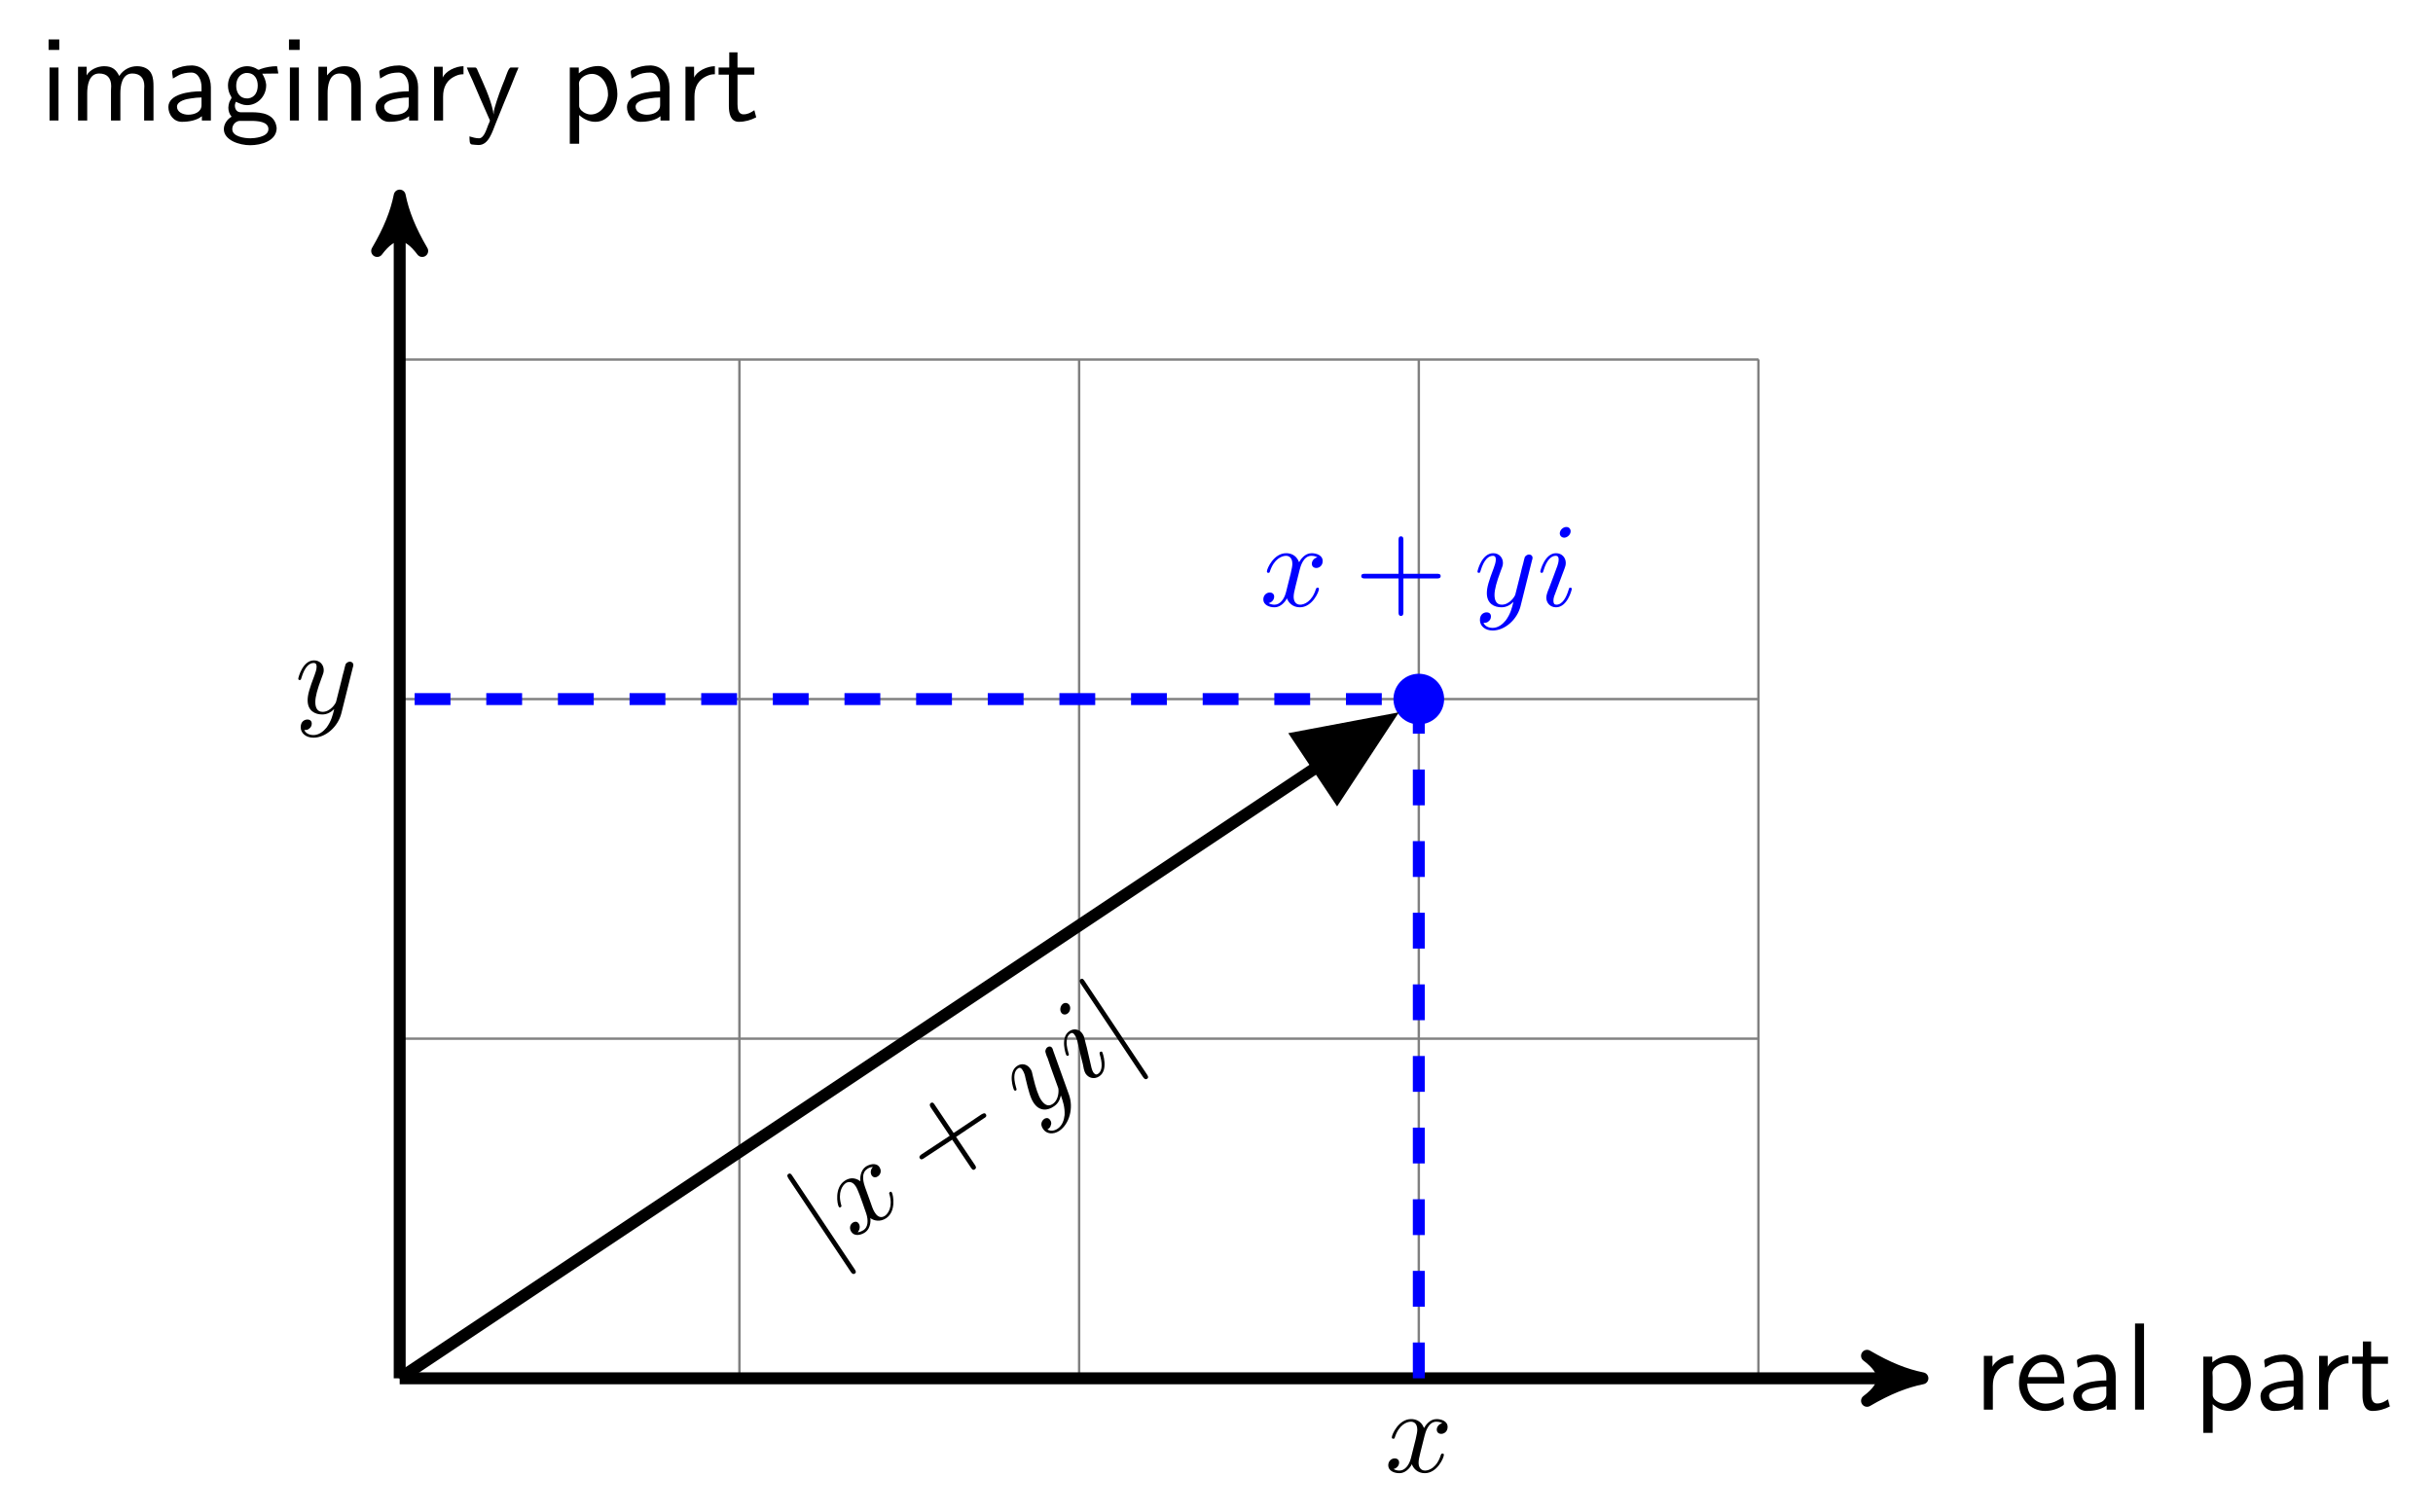
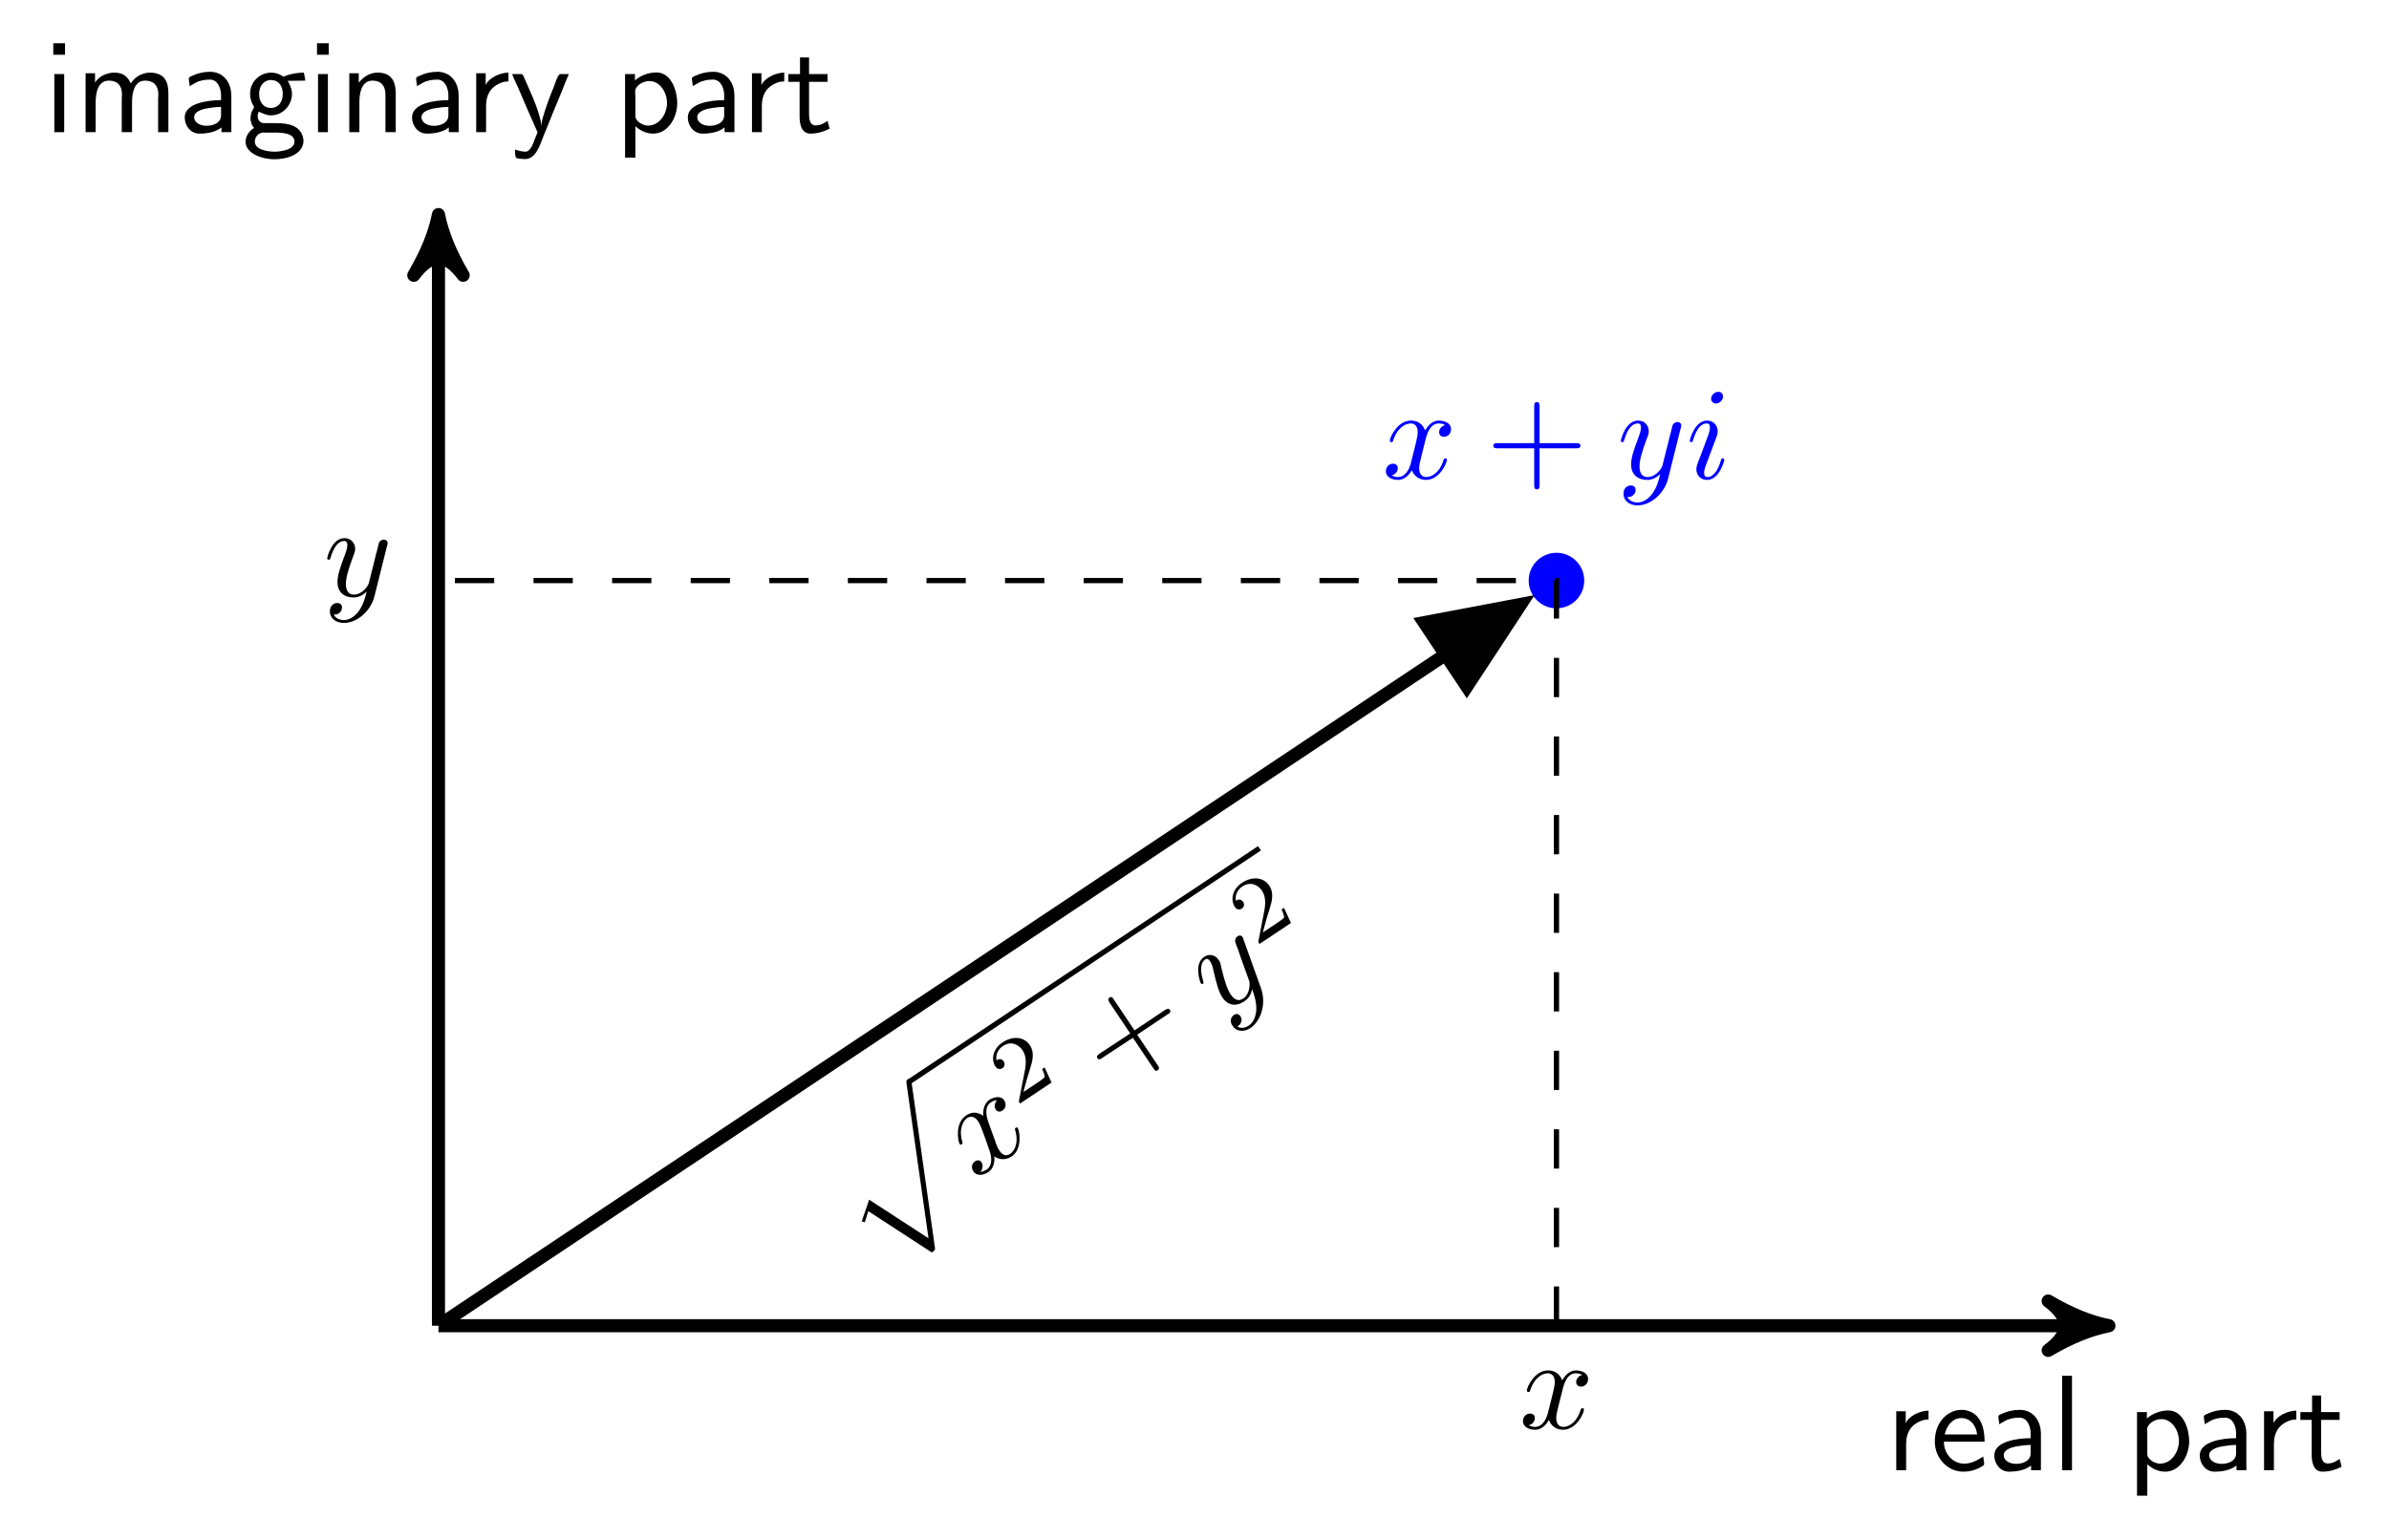
- <svg xmlns="http://www.w3.org/2000/svg" xmlns:xlink="http://www.w3.org/1999/xlink" width="203.02" height="126.168" viewBox="0 0 203.02 126.168">
+ <svg xmlns="http://www.w3.org/2000/svg" xmlns:xlink="http://www.w3.org/1999/xlink" width="181.717" height="117.134" viewBox="0 0 181.717 117.134">
  <defs>
    <g>
      <g id="glyph-0-0">
        <path d="M 1.531 -3.594 L 1.531 -4.5 L 0.812 -4.5 L 0.812 -0.016 L 1.562 -0.016 L 1.562 -2 C 1.562 -2.766 1.828 -3.422 2.688 -3.766 C 2.859 -3.844 3.062 -3.875 3.266 -3.875 L 3.266 -4.547 C 2.609 -4.547 1.766 -4.141 1.531 -3.594 Z M 1.531 -3.594 " />
      </g>
      <g id="glyph-0-1">
        <path d="M 4.031 -1.062 C 3.531 -0.75 3.125 -0.516 2.562 -0.516 C 1.781 -0.516 1.031 -1.203 1.031 -2.188 L 4.125 -2.188 C 4.125 -2.875 4.016 -3.625 3.531 -4.141 C 3.219 -4.453 2.797 -4.609 2.359 -4.609 C 1.812 -4.609 1.312 -4.344 0.953 -3.953 C 0.531 -3.484 0.344 -2.844 0.344 -2.219 L 0.344 -2.172 C 0.344 -1 1.25 0.094 2.516 0.094 C 3.016 0.094 3.516 -0.047 3.938 -0.312 C 4 -0.375 4.094 -0.391 4.094 -0.484 C 4.094 -0.672 4.031 -0.875 4.031 -1.062 Z M 1.094 -2.734 C 1.219 -3.344 1.656 -3.984 2.359 -3.984 C 3.062 -3.984 3.484 -3.406 3.562 -2.734 Z M 1.094 -2.734 " />
      </g>
      <g id="glyph-0-2">
        <path d="M 0.812 -3.516 C 0.969 -3.594 1.094 -3.688 1.25 -3.766 C 1.578 -3.953 1.969 -4.016 2.359 -4.016 C 2.953 -4.016 3.203 -3.344 3.203 -2.828 C 3.203 -2.703 3.203 -2.578 3.203 -2.453 C 2.188 -2.453 0.438 -2.219 0.438 -1.141 C 0.438 -0.516 0.875 0.094 1.562 0.094 C 2.141 0.094 2.797 -0.016 3.234 -0.375 L 3.234 -0.016 L 3.984 -0.016 L 3.984 -2.797 C 3.984 -3.625 3.547 -4.531 2.469 -4.609 L 2.359 -4.609 C 1.859 -4.609 1.406 -4.5 0.953 -4.281 C 0.875 -4.25 0.75 -4.203 0.75 -4.094 C 0.75 -3.891 0.812 -3.703 0.812 -3.516 Z M 3.203 -1.938 L 3.203 -1.297 C 3.203 -0.719 2.609 -0.5 2.094 -0.5 C 1.672 -0.5 1.156 -0.703 1.156 -1.172 C 1.172 -1.656 1.953 -1.812 2.328 -1.859 C 2.609 -1.906 2.906 -1.938 3.203 -1.938 Z M 3.203 -1.938 " />
      </g>
      <g id="glyph-0-3">
        <path d="M 0.812 -7.203 L 0.812 -0.016 L 1.562 -0.016 L 1.562 -7.203 Z M 0.812 -7.203 " />
      </g>
      <g id="glyph-0-4">
        <path d="M 1.562 -3.953 L 1.562 -4.438 L 0.812 -4.438 L 0.812 1.922 L 1.594 1.922 L 1.594 -0.469 C 1.969 -0.125 2.438 0.094 2.953 0.094 C 4.109 0.094 4.781 -1.172 4.781 -2.219 C 4.781 -3.078 4.375 -4.562 3.188 -4.562 C 2.625 -4.562 2 -4.344 1.562 -3.953 Z M 4 -2.078 C 3.922 -1.328 3.406 -0.516 2.547 -0.516 C 2.188 -0.516 1.594 -0.828 1.594 -1.25 L 1.594 -2.75 C 1.594 -2.859 1.578 -2.984 1.578 -3.094 C 1.578 -3.547 2.156 -3.906 2.656 -3.906 C 3.484 -3.906 4 -3.016 4 -2.25 C 4 -2.188 4 -2.141 4 -2.078 Z M 4 -2.078 " />
      </g>
      <g id="glyph-0-5">
        <path d="M 1.062 -5.703 L 1.062 -4.438 L 0.172 -4.438 L 0.172 -3.844 L 1.031 -3.844 L 1.031 -1.219 C 1.031 -0.672 1.141 0.094 1.859 0.094 C 2.375 0.094 2.859 -0.047 3.312 -0.281 L 3.156 -0.875 C 2.859 -0.672 2.609 -0.531 2.25 -0.531 C 1.797 -0.531 1.75 -1.031 1.75 -1.375 L 1.75 -3.844 L 3.156 -3.844 L 3.156 -4.438 L 1.75 -4.438 L 1.75 -5.703 Z M 1.062 -5.703 " />
      </g>
      <g id="glyph-0-6">
        <path d="M 0.812 -4.438 L 0.812 -0.016 L 1.562 -0.016 L 1.562 -4.438 Z M 0.734 -6.781 L 0.734 -5.906 L 1.625 -5.906 L 1.625 -6.781 Z M 0.734 -6.781 " />
      </g>
      <g id="glyph-0-7">
        <path d="M 1.531 -3.781 L 1.531 -4.5 L 0.812 -4.5 L 0.812 -0.016 L 1.578 -0.016 L 1.578 -2.281 C 1.578 -2.906 1.703 -3.938 2.578 -3.938 C 3.234 -3.938 3.578 -3.562 3.578 -2.891 C 3.578 -2.766 3.562 -2.641 3.562 -2.516 L 3.562 -0.016 L 4.344 -0.016 L 4.344 -2.281 C 4.344 -2.906 4.469 -3.938 5.344 -3.938 C 5.984 -3.938 6.344 -3.562 6.344 -2.891 C 6.344 -2.766 6.328 -2.641 6.328 -2.516 L 6.328 -0.016 L 7.109 -0.016 L 7.109 -2.859 C 7.109 -3.219 7.094 -3.578 6.938 -3.906 C 6.734 -4.359 6.234 -4.547 5.734 -4.547 C 5.156 -4.547 4.594 -4.266 4.25 -3.734 C 4 -4.234 3.703 -4.547 2.984 -4.547 C 2.438 -4.547 1.781 -4.25 1.531 -3.781 Z M 1.531 -3.781 " />
      </g>
      <g id="glyph-0-8">
        <path d="M 0.922 -0.344 L 0.922 -0.328 C 0.562 -0.125 0.281 0.281 0.281 0.703 C 0.281 1.641 1.594 2.047 2.469 2.047 C 3.406 2.047 4.688 1.688 4.688 0.609 C 4.562 -0.578 3.453 -0.703 2.578 -0.703 L 1.688 -0.703 C 1.375 -0.703 1.203 -0.953 1.203 -1.25 L 1.203 -1.312 C 1.219 -1.422 1.25 -1.5 1.281 -1.578 C 1.656 -1.422 1.859 -1.297 2.219 -1.297 C 3.125 -1.297 3.812 -2.078 3.812 -2.938 L 3.812 -3.016 C 3.781 -3.344 3.656 -3.641 3.484 -3.922 L 4.828 -3.938 L 4.719 -4.547 C 4.266 -4.547 3.781 -4.469 3.344 -4.312 C 3.297 -4.281 3.234 -4.25 3.188 -4.25 C 3.109 -4.25 3 -4.344 2.938 -4.375 C 2.719 -4.484 2.469 -4.547 2.234 -4.547 C 1.391 -4.547 0.625 -3.875 0.625 -2.938 C 0.625 -2.625 0.703 -2.328 0.859 -2.062 C 0.875 -2.031 0.922 -1.969 0.922 -1.922 C 0.922 -1.844 0.781 -1.672 0.734 -1.531 C 0.688 -1.375 0.656 -1.219 0.656 -1.078 C 0.656 -0.812 0.75 -0.531 0.922 -0.344 Z M 1.578 0.016 L 2.516 0.016 C 3.078 0.016 4 0.062 4 0.703 C 4 1.391 2.766 1.469 2.5 1.469 C 1.984 1.469 0.984 1.328 0.984 0.703 C 0.984 0.359 1.234 0.062 1.578 0.016 Z M 2.109 -3.984 L 2.188 -3.984 C 2.875 -3.984 3.109 -3.438 3.109 -2.938 C 3.109 -2.406 2.875 -1.938 2.312 -1.859 L 2.234 -1.859 C 1.562 -1.859 1.312 -2.406 1.312 -2.906 C 1.312 -3.422 1.547 -3.891 2.109 -3.984 Z M 2.109 -3.984 " />
      </g>
      <g id="glyph-0-9">
        <path d="M 1.531 -3.781 L 1.531 -4.5 L 0.812 -4.5 L 0.812 -0.016 L 1.578 -0.016 L 1.578 -2.281 C 1.578 -2.875 1.688 -3.938 2.578 -3.938 C 3.234 -3.938 3.562 -3.531 3.562 -2.875 C 3.562 -2.75 3.562 -2.625 3.562 -2.516 L 3.562 -0.016 L 4.344 -0.016 L 4.344 -2.375 C 4.344 -2.547 4.344 -2.734 4.344 -2.922 C 4.344 -3.656 4.172 -4.547 2.984 -4.547 C 2.359 -4.547 1.906 -4.234 1.531 -3.781 Z M 1.531 -3.781 " />
      </g>
      <g id="glyph-0-10">
        <path d="M 0.141 -4.438 C 0.266 -4.078 0.453 -3.719 0.609 -3.375 C 1.031 -2.375 1.453 -1.406 1.891 -0.422 L 2 -0.172 C 2.031 -0.125 2.047 -0.078 2.062 -0.031 L 2.062 -0.016 C 2.062 0.031 2.047 0.078 2.031 0.109 L 1.922 0.359 C 1.766 0.766 1.562 1.469 1.156 1.469 C 0.891 1.469 0.625 1.391 0.359 1.312 C 0.375 1.656 0.344 1.938 0.547 1.984 C 0.734 2 0.938 2.031 1.125 2.031 C 1.969 2.031 2.266 0.922 2.547 0.234 L 3.234 -1.469 C 3.594 -2.328 3.953 -3.188 4.281 -4.031 C 4.344 -4.172 4.406 -4.297 4.453 -4.438 L 3.812 -4.438 C 3.625 -4.438 3.438 -3.797 3.312 -3.469 C 2.984 -2.672 2.688 -1.875 2.453 -1.047 C 2.406 -0.875 2.375 -0.688 2.375 -0.516 C 2.344 -0.609 2.344 -0.719 2.328 -0.812 C 2.078 -1.953 1.5 -3.156 1.062 -4.141 L 0.984 -4.328 C 0.922 -4.406 0.922 -4.438 0.812 -4.438 Z M 0.141 -4.438 " />
      </g>
      <g id="glyph-1-0">
        <path d="M 3.328 -3.016 C 3.391 -3.266 3.625 -4.188 4.312 -4.188 C 4.359 -4.188 4.609 -4.188 4.812 -4.062 C 4.531 -4 4.344 -3.766 4.344 -3.516 C 4.344 -3.359 4.453 -3.172 4.719 -3.172 C 4.938 -3.172 5.25 -3.344 5.25 -3.75 C 5.25 -4.266 4.672 -4.406 4.328 -4.406 C 3.75 -4.406 3.406 -3.875 3.281 -3.656 C 3.031 -4.312 2.5 -4.406 2.203 -4.406 C 1.172 -4.406 0.594 -3.125 0.594 -2.875 C 0.594 -2.766 0.703 -2.766 0.719 -2.766 C 0.797 -2.766 0.828 -2.797 0.844 -2.875 C 1.188 -3.938 1.844 -4.188 2.188 -4.188 C 2.375 -4.188 2.719 -4.094 2.719 -3.516 C 2.719 -3.203 2.547 -2.547 2.188 -1.141 C 2.031 -0.531 1.672 -0.109 1.234 -0.109 C 1.172 -0.109 0.953 -0.109 0.734 -0.234 C 0.984 -0.297 1.203 -0.5 1.203 -0.781 C 1.203 -1.047 0.984 -1.125 0.844 -1.125 C 0.531 -1.125 0.297 -0.875 0.297 -0.547 C 0.297 -0.094 0.781 0.109 1.219 0.109 C 1.891 0.109 2.25 -0.594 2.266 -0.641 C 2.391 -0.281 2.75 0.109 3.344 0.109 C 4.375 0.109 4.938 -1.172 4.938 -1.422 C 4.938 -1.531 4.859 -1.531 4.828 -1.531 C 4.734 -1.531 4.719 -1.484 4.688 -1.422 C 4.359 -0.344 3.688 -0.109 3.375 -0.109 C 2.984 -0.109 2.828 -0.422 2.828 -0.766 C 2.828 -0.984 2.875 -1.203 2.984 -1.641 Z M 3.328 -3.016 " />
      </g>
      <g id="glyph-1-1">
        <path d="M 4.844 -3.797 C 4.891 -3.938 4.891 -3.953 4.891 -4.031 C 4.891 -4.203 4.75 -4.297 4.594 -4.297 C 4.5 -4.297 4.344 -4.234 4.25 -4.094 C 4.234 -4.031 4.141 -3.734 4.109 -3.547 C 4.031 -3.297 3.969 -3.016 3.906 -2.75 L 3.453 -0.953 C 3.422 -0.812 2.984 -0.109 2.328 -0.109 C 1.828 -0.109 1.719 -0.547 1.719 -0.922 C 1.719 -1.375 1.891 -2 2.219 -2.875 C 2.375 -3.281 2.422 -3.391 2.422 -3.594 C 2.422 -4.031 2.109 -4.406 1.609 -4.406 C 0.656 -4.406 0.297 -2.953 0.297 -2.875 C 0.297 -2.766 0.391 -2.766 0.406 -2.766 C 0.516 -2.766 0.516 -2.797 0.562 -2.953 C 0.844 -3.891 1.234 -4.188 1.578 -4.188 C 1.656 -4.188 1.828 -4.188 1.828 -3.875 C 1.828 -3.625 1.719 -3.359 1.656 -3.172 C 1.25 -2.109 1.078 -1.547 1.078 -1.078 C 1.078 -0.188 1.703 0.109 2.297 0.109 C 2.688 0.109 3.016 -0.062 3.297 -0.344 C 3.172 0.172 3.047 0.672 2.656 1.203 C 2.391 1.531 2.016 1.828 1.562 1.828 C 1.422 1.828 0.969 1.797 0.797 1.406 C 0.953 1.406 1.094 1.406 1.219 1.281 C 1.328 1.203 1.422 1.062 1.422 0.875 C 1.422 0.562 1.156 0.531 1.062 0.531 C 0.828 0.531 0.5 0.688 0.5 1.172 C 0.5 1.672 0.938 2.047 1.562 2.047 C 2.578 2.047 3.609 1.141 3.891 0.016 Z M 4.844 -3.797 " />
      </g>
      <g id="glyph-1-2">
        <path d="M 2.828 -6.234 C 2.828 -6.438 2.688 -6.594 2.469 -6.594 C 2.188 -6.594 1.922 -6.328 1.922 -6.062 C 1.922 -5.875 2.062 -5.703 2.297 -5.703 C 2.531 -5.703 2.828 -5.938 2.828 -6.234 Z M 2.078 -2.484 C 2.188 -2.766 2.188 -2.797 2.297 -3.062 C 2.375 -3.266 2.422 -3.406 2.422 -3.594 C 2.422 -4.031 2.109 -4.406 1.609 -4.406 C 0.672 -4.406 0.297 -2.953 0.297 -2.875 C 0.297 -2.766 0.391 -2.766 0.406 -2.766 C 0.516 -2.766 0.516 -2.797 0.562 -2.953 C 0.844 -3.891 1.234 -4.188 1.578 -4.188 C 1.656 -4.188 1.828 -4.188 1.828 -3.875 C 1.828 -3.656 1.75 -3.453 1.719 -3.344 C 1.641 -3.094 1.188 -1.938 1.031 -1.5 C 0.922 -1.25 0.797 -0.922 0.797 -0.703 C 0.797 -0.234 1.141 0.109 1.609 0.109 C 2.547 0.109 2.922 -1.328 2.922 -1.422 C 2.922 -1.531 2.828 -1.531 2.797 -1.531 C 2.703 -1.531 2.703 -1.5 2.656 -1.344 C 2.469 -0.719 2.141 -0.109 1.641 -0.109 C 1.469 -0.109 1.391 -0.203 1.391 -0.438 C 1.391 -0.688 1.453 -0.828 1.688 -1.438 Z M 2.078 -2.484 " />
      </g>
      <g id="glyph-2-0">
        <path d="M 4.078 -2.297 L 6.859 -2.297 C 7 -2.297 7.188 -2.297 7.188 -2.5 C 7.188 -2.688 7 -2.688 6.859 -2.688 L 4.078 -2.688 L 4.078 -5.484 C 4.078 -5.625 4.078 -5.812 3.875 -5.812 C 3.672 -5.812 3.672 -5.625 3.672 -5.484 L 3.672 -2.688 L 0.891 -2.688 C 0.75 -2.688 0.562 -2.688 0.562 -2.5 C 0.562 -2.297 0.75 -2.297 0.891 -2.297 L 3.672 -2.297 L 3.672 0.5 C 3.672 0.641 3.672 0.828 3.875 0.828 C 4.078 0.828 4.078 0.641 4.078 0.5 Z M 4.078 -2.297 " />
      </g>
      <g id="glyph-3-0">
-         <path d="M -2.641 -6.797 C -2.734 -6.953 -2.844 -7.109 -3 -7 C -3.172 -6.891 -3.062 -6.734 -2.969 -6.578 L 2.172 1.125 C 2.266 1.266 2.375 1.422 2.547 1.312 C 2.703 1.203 2.594 1.047 2.5 0.906 Z M -2.641 -6.797 " />
+         <path d="M 9.922 7.281 C 10.172 7.109 10.188 7.094 10.156 6.875 L 8.391 -5.609 C 8.375 -5.766 8.375 -5.781 8.359 -5.812 C 8.297 -5.906 8.188 -5.938 8.078 -5.875 C 7.969 -5.797 7.984 -5.703 8 -5.578 L 9.672 6.203 L 5.156 3.266 L 4.594 4.922 L 4.828 4.984 L 5.094 4.141 Z M 9.922 7.281 " />
      </g>
      <g id="glyph-4-0">
        <path d="M 1.094 -4.359 C 1.016 -4.594 0.688 -5.5 1.266 -5.875 C 1.297 -5.906 1.5 -6.047 1.75 -6.047 C 1.547 -5.844 1.516 -5.547 1.656 -5.328 C 1.75 -5.203 1.938 -5.109 2.156 -5.266 C 2.344 -5.375 2.516 -5.688 2.297 -6.031 C 2.016 -6.453 1.453 -6.266 1.156 -6.078 C 0.688 -5.75 0.672 -5.109 0.703 -4.859 C 0.125 -5.281 -0.359 -5.062 -0.609 -4.891 C -1.469 -4.328 -1.234 -2.922 -1.094 -2.719 C -1.031 -2.625 -0.953 -2.688 -0.938 -2.703 C -0.875 -2.734 -0.859 -2.781 -0.891 -2.859 C -1.203 -3.938 -0.797 -4.5 -0.516 -4.703 C -0.359 -4.797 0 -4.922 0.312 -4.438 C 0.484 -4.188 0.719 -3.531 1.188 -2.172 C 1.391 -1.562 1.328 -1.016 0.969 -0.781 C 0.906 -0.75 0.734 -0.625 0.484 -0.594 C 0.641 -0.797 0.719 -1.094 0.562 -1.328 C 0.422 -1.547 0.188 -1.484 0.078 -1.406 C -0.188 -1.234 -0.234 -0.906 -0.047 -0.625 C 0.203 -0.25 0.719 -0.344 1.078 -0.578 C 1.641 -0.953 1.547 -1.75 1.531 -1.781 C 1.828 -1.562 2.344 -1.438 2.844 -1.766 C 3.703 -2.328 3.453 -3.703 3.328 -3.922 C 3.266 -4.016 3.203 -3.984 3.172 -3.953 C 3.094 -3.906 3.094 -3.859 3.125 -3.781 C 3.438 -2.703 3 -2.141 2.75 -1.969 C 2.422 -1.75 2.125 -1.906 1.938 -2.203 C 1.812 -2.375 1.719 -2.594 1.578 -3.016 Z M 1.094 -4.359 " />
      </g>
      <g id="glyph-4-1">
        <path d="M 1.922 -5.844 C 1.875 -6 1.875 -6.016 1.828 -6.078 C 1.734 -6.219 1.562 -6.219 1.438 -6.125 C 1.359 -6.078 1.266 -5.922 1.266 -5.766 C 1.281 -5.703 1.359 -5.406 1.453 -5.234 C 1.531 -4.984 1.625 -4.719 1.719 -4.453 L 2.344 -2.719 C 2.391 -2.562 2.422 -1.75 1.875 -1.391 C 1.453 -1.109 1.141 -1.406 0.922 -1.719 C 0.672 -2.094 0.469 -2.719 0.25 -3.625 C 0.156 -4.047 0.141 -4.172 0.016 -4.328 C -0.219 -4.703 -0.688 -4.844 -1.094 -4.562 C -1.891 -4.031 -1.391 -2.625 -1.344 -2.562 C -1.281 -2.469 -1.203 -2.516 -1.188 -2.516 C -1.109 -2.578 -1.125 -2.609 -1.172 -2.766 C -1.453 -3.703 -1.297 -4.172 -1.016 -4.359 C -0.953 -4.406 -0.812 -4.5 -0.641 -4.234 C -0.5 -4.031 -0.422 -3.75 -0.391 -3.562 C -0.125 -2.438 0.031 -1.875 0.297 -1.484 C 0.781 -0.75 1.484 -0.844 1.969 -1.188 C 2.297 -1.391 2.484 -1.719 2.562 -2.109 C 2.734 -1.625 2.906 -1.125 2.875 -0.469 C 2.828 -0.047 2.688 0.391 2.312 0.656 C 2.203 0.734 1.812 0.969 1.438 0.734 C 1.578 0.641 1.688 0.562 1.719 0.391 C 1.781 0.266 1.781 0.109 1.672 -0.047 C 1.5 -0.312 1.266 -0.203 1.188 -0.156 C 0.984 -0.016 0.797 0.297 1.078 0.688 C 1.344 1.109 1.922 1.188 2.438 0.844 C 3.281 0.266 3.625 -1.047 3.25 -2.141 Z M 1.922 -5.844 " />
      </g>
-       <g id="glyph-4-2">
-         <path d="M -1.094 -6.75 C -1.219 -6.922 -1.422 -6.969 -1.609 -6.859 C -1.844 -6.703 -1.922 -6.328 -1.766 -6.109 C -1.672 -5.953 -1.438 -5.891 -1.25 -6.031 C -1.047 -6.156 -0.938 -6.5 -1.094 -6.75 Z M 0.359 -3.219 C 0.281 -3.516 0.266 -3.547 0.203 -3.828 C 0.156 -4.031 0.125 -4.172 0.016 -4.328 C -0.219 -4.703 -0.688 -4.844 -1.094 -4.562 C -1.875 -4.047 -1.391 -2.625 -1.344 -2.562 C -1.281 -2.469 -1.203 -2.516 -1.188 -2.516 C -1.109 -2.578 -1.125 -2.609 -1.172 -2.766 C -1.453 -3.703 -1.297 -4.172 -1.016 -4.359 C -0.953 -4.406 -0.812 -4.5 -0.641 -4.234 C -0.516 -4.062 -0.469 -3.844 -0.422 -3.734 C -0.359 -3.484 -0.094 -2.266 0.031 -1.828 C 0.078 -1.562 0.141 -1.203 0.266 -1.016 C 0.531 -0.625 1.016 -0.531 1.406 -0.797 C 2.188 -1.312 1.703 -2.734 1.656 -2.812 C 1.594 -2.906 1.516 -2.844 1.484 -2.828 C 1.406 -2.781 1.422 -2.75 1.453 -2.594 C 1.641 -1.969 1.719 -1.281 1.297 -1 C 1.156 -0.906 1.047 -0.938 0.906 -1.125 C 0.781 -1.344 0.75 -1.5 0.609 -2.141 Z M 0.359 -3.219 " />
+       <g id="glyph-5-0">
+         <path d="M 2.219 -3 L 2.031 -2.859 C 2.109 -2.734 2.266 -2.344 2.219 -2.25 C 2.203 -2.188 1.766 -1.891 1.672 -1.828 L 0.609 -1.125 C 0.859 -2.062 0.953 -2.375 1.109 -2.859 C 1.312 -3.5 1.469 -4.125 1.109 -4.672 C 0.641 -5.375 -0.25 -5.391 -0.984 -4.891 C -1.703 -4.422 -1.875 -3.594 -1.516 -3.062 C -1.328 -2.766 -1.047 -2.891 -0.984 -2.938 C -0.844 -3.016 -0.75 -3.25 -0.891 -3.453 C -0.969 -3.562 -1.141 -3.734 -1.438 -3.531 C -1.531 -4.062 -1.219 -4.453 -0.938 -4.625 C -0.359 -5.016 0.234 -4.766 0.547 -4.297 C 0.891 -3.781 0.781 -3.141 0.734 -2.828 L 0.281 -0.5 C 0.25 -0.422 0.25 -0.406 0.359 -0.25 L 2.75 -1.844 Z M 2.219 -3 " />
      </g>
-       <g id="glyph-5-0">
+       <g id="glyph-6-0">
        <path d="M 2.109 -4.172 L 4.422 -5.719 C 4.547 -5.781 4.703 -5.891 4.594 -6.062 C 4.5 -6.219 4.344 -6.109 4.219 -6.047 L 1.906 -4.5 L 0.344 -6.828 C 0.266 -6.953 0.172 -7.109 0 -7 C -0.156 -6.875 -0.062 -6.719 0.016 -6.594 L 1.578 -4.266 L -0.75 -2.734 C -0.859 -2.656 -1.016 -2.547 -0.922 -2.391 C -0.812 -2.219 -0.656 -2.328 -0.547 -2.406 L 1.781 -3.938 L 3.344 -1.609 C 3.422 -1.5 3.516 -1.344 3.672 -1.469 C 3.844 -1.578 3.75 -1.734 3.672 -1.844 Z M 2.109 -4.172 " />
      </g>
    </g>
-     <clipPath id="clip-0">
-       <path clip-rule="nonzero" d="M 19 46 L 130 46 L 130 126.168 L 19 126.168 Z M 19 46 " />
-     </clipPath>
  </defs>
-   <path fill="none" stroke-width="0.199" stroke-linecap="butt" stroke-linejoin="miter" stroke="rgb(50%, 50%, 50%)" stroke-opacity="1" stroke-miterlimit="10" d="M -0 0.001 L 113.386 0.001 M -0 28.349 L 113.386 28.349 M -0 56.692 L 113.386 56.692 M -0 85.032 L 113.386 85.032 M -0 0.001 L -0 85.04 M 28.347 0.001 L 28.347 85.04 M 56.695 0.001 L 56.695 85.04 M 85.039 0.001 L 85.039 85.04 M 113.378 0.001 L 113.378 85.04 " transform="matrix(1, 0, 0, -1, 33.352, 115.04)" />
-   <path fill="none" stroke-width="0.996" stroke-linecap="butt" stroke-linejoin="miter" stroke="rgb(0%, 0%, 0%)" stroke-opacity="1" stroke-miterlimit="10" d="M -0 0.001 L 125.906 0.001 " transform="matrix(1, 0, 0, -1, 33.352, 115.04)" />
-   <path fill-rule="nonzero" fill="rgb(0%, 0%, 0%)" fill-opacity="1" stroke-width="0.996" stroke-linecap="butt" stroke-linejoin="round" stroke="rgb(0%, 0%, 0%)" stroke-opacity="1" stroke-miterlimit="10" d="M 1.155 0.001 C -0.29 0.29 -1.735 0.868 -3.466 1.88 C -1.735 0.579 -1.735 -0.577 -3.466 -1.878 C -1.735 -0.866 -0.29 -0.288 1.155 0.001 Z M 1.155 0.001 " transform="matrix(1, 0, 0, -1, 159.2588, 115.04)" />
+   <path fill="none" stroke-width="0.996" stroke-linecap="butt" stroke-linejoin="miter" stroke="rgb(0%, 0%, 0%)" stroke-opacity="1" stroke-miterlimit="10" d="M -0 -0.001 L 125.906 -0.001 " transform="matrix(1, 0, 0, -1, 33.352, 100.866)" />
+   <path fill-rule="nonzero" fill="rgb(0%, 0%, 0%)" fill-opacity="1" stroke-width="0.996" stroke-linecap="butt" stroke-linejoin="round" stroke="rgb(0%, 0%, 0%)" stroke-opacity="1" stroke-miterlimit="10" d="M 1.155 -0.001 C -0.29 0.288 -1.735 0.866 -3.466 1.878 C -1.735 0.577 -1.735 -0.579 -3.466 -1.876 C -1.735 -0.868 -0.29 -0.29 1.155 -0.001 Z M 1.155 -0.001 " transform="matrix(1, 0, 0, -1, 159.2588, 100.866)" />
  <g fill="rgb(0%, 0%, 0%)" fill-opacity="1">
-     <use xlink:href="#glyph-0-0" x="164.729" y="117.668" />
-     <use xlink:href="#glyph-0-1" x="168.132" y="117.668" />
-     <use xlink:href="#glyph-0-2" x="172.559" y="117.668" />
-     <use xlink:href="#glyph-0-3" x="177.345" y="117.668" />
+     <use xlink:href="#glyph-0-0" x="143.426" y="111.878" />
+     <use xlink:href="#glyph-0-1" x="146.829" y="111.878" />
+     <use xlink:href="#glyph-0-2" x="151.256" y="111.878" />
+     <use xlink:href="#glyph-0-3" x="156.042" y="111.878" />
  </g>
  <g fill="rgb(0%, 0%, 0%)" fill-opacity="1">
-     <use xlink:href="#glyph-0-4" x="183.041" y="117.668" />
-     <use xlink:href="#glyph-0-2" x="188.187" y="117.668" />
+     <use xlink:href="#glyph-0-4" x="161.738" y="111.878" />
+     <use xlink:href="#glyph-0-2" x="166.884" y="111.878" />
  </g>
  <g fill="rgb(0%, 0%, 0%)" fill-opacity="1">
-     <use xlink:href="#glyph-0-0" x="192.704" y="117.668" />
-     <use xlink:href="#glyph-0-5" x="196.107" y="117.668" />
+     <use xlink:href="#glyph-0-0" x="171.401" y="111.878" />
+     <use xlink:href="#glyph-0-5" x="174.804" y="111.878" />
  </g>
-   <path fill="none" stroke-width="0.996" stroke-linecap="butt" stroke-linejoin="miter" stroke="rgb(0%, 0%, 0%)" stroke-opacity="1" stroke-miterlimit="10" d="M -0 0.001 L -0 97.56 " transform="matrix(1, 0, 0, -1, 33.352, 115.04)" />
-   <path fill-rule="nonzero" fill="rgb(0%, 0%, 0%)" fill-opacity="1" stroke-width="0.996" stroke-linecap="butt" stroke-linejoin="round" stroke="rgb(0%, 0%, 0%)" stroke-opacity="1" stroke-miterlimit="10" d="M 1.156 0 C -0.29 0.289 -1.735 0.868 -3.465 1.879 C -1.735 0.579 -1.735 -0.578 -3.465 -1.878 C -1.735 -0.867 -0.29 -0.289 1.156 0 Z M 1.156 0 " transform="matrix(0, -1, -1, 0, 33.352, 17.48)" />
+   <path fill="none" stroke-width="0.996" stroke-linecap="butt" stroke-linejoin="miter" stroke="rgb(0%, 0%, 0%)" stroke-opacity="1" stroke-miterlimit="10" d="M -0 -0.001 L -0 83.386 " transform="matrix(1, 0, 0, -1, 33.352, 100.866)" />
+   <path fill-rule="nonzero" fill="rgb(0%, 0%, 0%)" fill-opacity="1" stroke-width="0.996" stroke-linecap="butt" stroke-linejoin="round" stroke="rgb(0%, 0%, 0%)" stroke-opacity="1" stroke-miterlimit="10" d="M 1.155 0 C -0.29 0.289 -1.735 0.868 -3.466 1.879 C -1.735 0.579 -1.735 -0.578 -3.466 -1.878 C -1.735 -0.867 -0.29 -0.289 1.155 0 Z M 1.155 0 " transform="matrix(0, -1, -1, 0, 33.352, 17.4794)" />
  <g fill="rgb(0%, 0%, 0%)" fill-opacity="1">
-     <use xlink:href="#glyph-0-6" x="3.32" y="10.073" />
-     <use xlink:href="#glyph-0-7" x="5.699" y="10.073" />
-     <use xlink:href="#glyph-0-2" x="13.612" y="10.073" />
-     <use xlink:href="#glyph-0-8" x="18.398" y="10.073" />
-     <use xlink:href="#glyph-0-6" x="23.379" y="10.073" />
-     <use xlink:href="#glyph-0-9" x="25.758" y="10.073" />
-     <use xlink:href="#glyph-0-2" x="30.903" y="10.073" />
+     <use xlink:href="#glyph-0-6" x="3.32" y="10.072" />
+     <use xlink:href="#glyph-0-7" x="5.699" y="10.072" />
+     <use xlink:href="#glyph-0-2" x="13.612" y="10.072" />
+     <use xlink:href="#glyph-0-8" x="18.398" y="10.072" />
+     <use xlink:href="#glyph-0-6" x="23.379" y="10.072" />
+     <use xlink:href="#glyph-0-9" x="25.758" y="10.072" />
+     <use xlink:href="#glyph-0-2" x="30.903" y="10.072" />
  </g>
  <g fill="rgb(0%, 0%, 0%)" fill-opacity="1">
-     <use xlink:href="#glyph-0-0" x="35.411" y="10.073" />
-     <use xlink:href="#glyph-0-10" x="38.814" y="10.073" />
+     <use xlink:href="#glyph-0-0" x="35.411" y="10.072" />
+     <use xlink:href="#glyph-0-10" x="38.814" y="10.072" />
  </g>
  <g fill="rgb(0%, 0%, 0%)" fill-opacity="1">
-     <use xlink:href="#glyph-0-4" x="46.734" y="10.073" />
-     <use xlink:href="#glyph-0-2" x="51.88" y="10.073" />
+     <use xlink:href="#glyph-0-4" x="46.734" y="10.072" />
+     <use xlink:href="#glyph-0-2" x="51.88" y="10.072" />
  </g>
  <g fill="rgb(0%, 0%, 0%)" fill-opacity="1">
-     <use xlink:href="#glyph-0-0" x="56.387" y="10.073" />
-     <use xlink:href="#glyph-0-5" x="59.79" y="10.073" />
+     <use xlink:href="#glyph-0-0" x="56.387" y="10.072" />
+     <use xlink:href="#glyph-0-5" x="59.79" y="10.072" />
  </g>
-   <path fill-rule="nonzero" fill="rgb(0%, 0%, 100%)" fill-opacity="1" d="M 120.504 58.348 C 120.504 57.18 119.559 56.234 118.391 56.234 C 117.227 56.234 116.277 57.18 116.277 58.348 C 116.277 59.512 117.227 60.461 118.391 60.461 C 119.559 60.461 120.504 59.512 120.504 58.348 Z M 120.504 58.348 " />
+   <path fill-rule="nonzero" fill="rgb(0%, 0%, 100%)" fill-opacity="1" d="M 120.504 44.172 C 120.504 43.004 119.559 42.059 118.391 42.059 C 117.227 42.059 116.277 43.004 116.277 44.172 C 116.277 45.34 117.227 46.285 118.391 46.285 C 119.559 46.285 120.504 45.34 120.504 44.172 Z M 120.504 44.172 " />
  <g fill="rgb(0%, 0%, 100%)" fill-opacity="1">
-     <use xlink:href="#glyph-1-0" x="105.12" y="50.578" />
+     <use xlink:href="#glyph-1-0" x="105.12" y="36.405" />
  </g>
  <g fill="rgb(0%, 0%, 100%)" fill-opacity="1">
-     <use xlink:href="#glyph-2-0" x="113.027" y="50.578" />
+     <use xlink:href="#glyph-2-0" x="113.027" y="36.405" />
  </g>
  <g fill="rgb(0%, 0%, 100%)" fill-opacity="1">
-     <use xlink:href="#glyph-1-1" x="122.99" y="50.578" />
+     <use xlink:href="#glyph-1-1" x="122.99" y="36.405" />
  </g>
  <g fill="rgb(0%, 0%, 100%)" fill-opacity="1">
-     <use xlink:href="#glyph-1-2" x="128.233" y="50.578" />
+     <use xlink:href="#glyph-1-2" x="128.233" y="36.405" />
  </g>
-   <g clip-path="url(#clip-0)">
-     <path fill="none" stroke-width="0.996" stroke-linecap="butt" stroke-linejoin="miter" stroke="rgb(0%, 0%, 0%)" stroke-opacity="1" stroke-miterlimit="10" d="M -0 0.001 L 82.011 54.673 " transform="matrix(1, 0, 0, -1, 33.352, 115.04)" />
+   <path fill="none" stroke-width="0.996" stroke-linecap="butt" stroke-linejoin="miter" stroke="rgb(0%, 0%, 0%)" stroke-opacity="1" stroke-miterlimit="10" d="M -0 -0.001 L 82.011 54.675 " transform="matrix(1, 0, 0, -1, 33.352, 100.866)" />
+   <path fill-rule="nonzero" fill="rgb(0%, 0%, 0%)" fill-opacity="1" stroke-width="0.996" stroke-linecap="butt" stroke-linejoin="miter" stroke="rgb(0%, 0%, 0%)" stroke-opacity="1" stroke-miterlimit="10" d="M -6.504 2.919 L 0.372 0.001 L -6.505 -2.921 Z M -6.504 2.919 " transform="matrix(0.83202, -0.55467, -0.55467, -0.83202, 115.3627, 46.19216)" />
+   <g fill="rgb(0%, 0%, 0%)" fill-opacity="1">
+     <use xlink:href="#glyph-3-0" x="60.953" y="88.011" />
  </g>
-   <path fill-rule="nonzero" fill="rgb(0%, 0%, 0%)" fill-opacity="1" stroke-width="0.996" stroke-linecap="butt" stroke-linejoin="miter" stroke="rgb(0%, 0%, 0%)" stroke-opacity="1" stroke-miterlimit="10" d="M -6.503 2.921 L 0.372 -0 L -6.504 -2.919 Z M -6.503 2.921 " transform="matrix(0.83202, -0.55467, -0.55467, -0.83202, 115.3627, 60.36616)" />
+   <path fill="none" stroke-width="0.398" stroke-linecap="butt" stroke-linejoin="miter" stroke="rgb(0%, 0%, 0%)" stroke-opacity="1" stroke-miterlimit="10" d="M -0 -0.001 L 32.051 -0.002 " transform="matrix(0.83202, -0.55466, -0.55466, -0.83202, 69.13254, 82.31934)" />
  <g fill="rgb(0%, 0%, 0%)" fill-opacity="1">
-     <use xlink:href="#glyph-3-0" x="68.789" y="104.983" />
+     <use xlink:href="#glyph-4-0" x="74.093" y="89.761" />
  </g>
  <g fill="rgb(0%, 0%, 0%)" fill-opacity="1">
-     <use xlink:href="#glyph-4-0" x="71.091" y="103.448" />
+     <use xlink:href="#glyph-5-0" x="77.235" y="84.208" />
  </g>
  <g fill="rgb(0%, 0%, 0%)" fill-opacity="1">
-     <use xlink:href="#glyph-5-0" x="77.671" y="99.062" />
+     <use xlink:href="#glyph-6-0" x="84.391" y="82.896" />
  </g>
  <g fill="rgb(0%, 0%, 0%)" fill-opacity="1">
-     <use xlink:href="#glyph-4-1" x="85.96" y="93.536" />
+     <use xlink:href="#glyph-4-1" x="92.681" y="77.37" />
  </g>
  <g fill="rgb(0%, 0%, 0%)" fill-opacity="1">
-     <use xlink:href="#glyph-4-2" x="90.323" y="90.628" />
+     <use xlink:href="#glyph-5-0" x="95.446" y="72.068" />
  </g>
  <g fill="rgb(0%, 0%, 0%)" fill-opacity="1">
-     <use xlink:href="#glyph-3-0" x="93.177" y="88.725" />
+     <use xlink:href="#glyph-1-0" x="115.545" y="108.675" />
  </g>
  <g fill="rgb(0%, 0%, 0%)" fill-opacity="1">
-     <use xlink:href="#glyph-1-0" x="115.545" y="122.848" />
+     <use xlink:href="#glyph-1-1" x="24.592" y="45.35" />
  </g>
-   <g fill="rgb(0%, 0%, 0%)" fill-opacity="1">
-     <use xlink:href="#glyph-1-1" x="24.592" y="59.523" />
-   </g>
-   <path fill="none" stroke-width="0.996" stroke-linecap="butt" stroke-linejoin="miter" stroke="rgb(0%, 0%, 100%)" stroke-opacity="1" stroke-dasharray="2.989 2.989" stroke-miterlimit="10" d="M 85.039 0.001 L 85.039 56.692 L -0 56.692 " transform="matrix(1, 0, 0, -1, 33.352, 115.04)" />
+   <path fill="none" stroke-width="0.399" stroke-linecap="butt" stroke-linejoin="miter" stroke="rgb(0%, 0%, 0%)" stroke-opacity="1" stroke-dasharray="2.989 2.989" stroke-miterlimit="10" d="M 85.039 -0.001 L 85.039 56.694 L -0 56.694 " transform="matrix(1, 0, 0, -1, 33.352, 100.866)" />
</svg>
